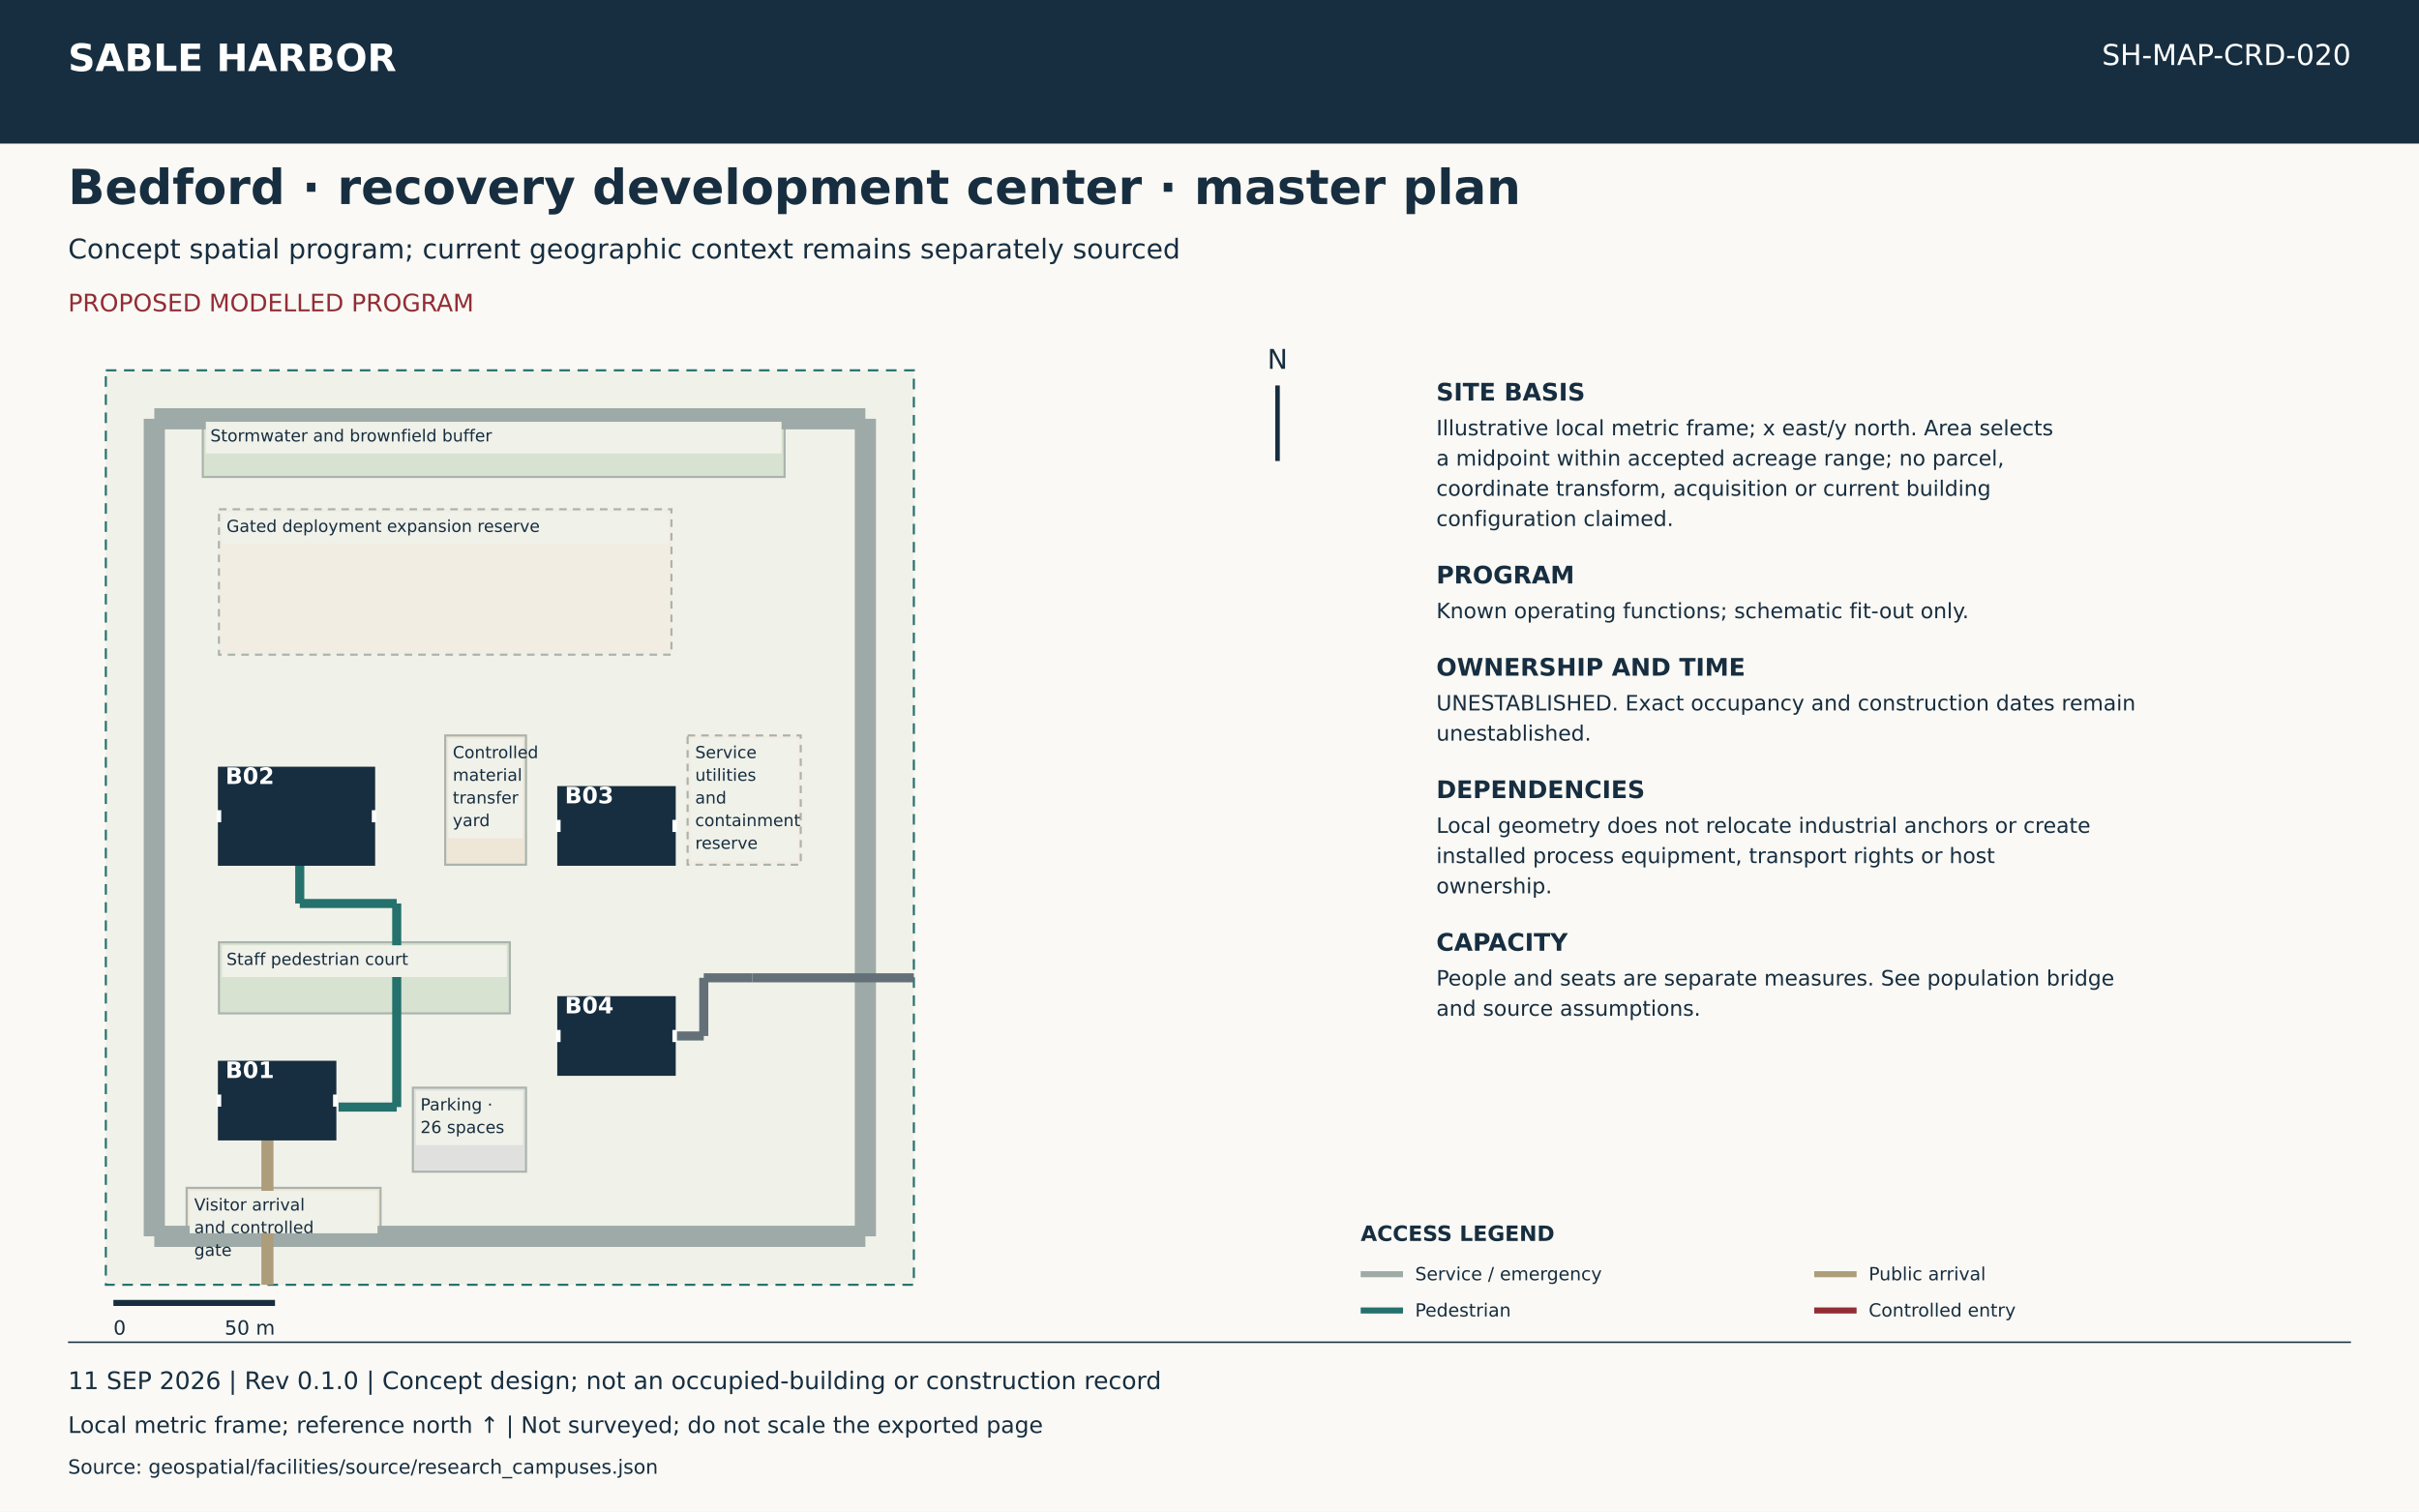
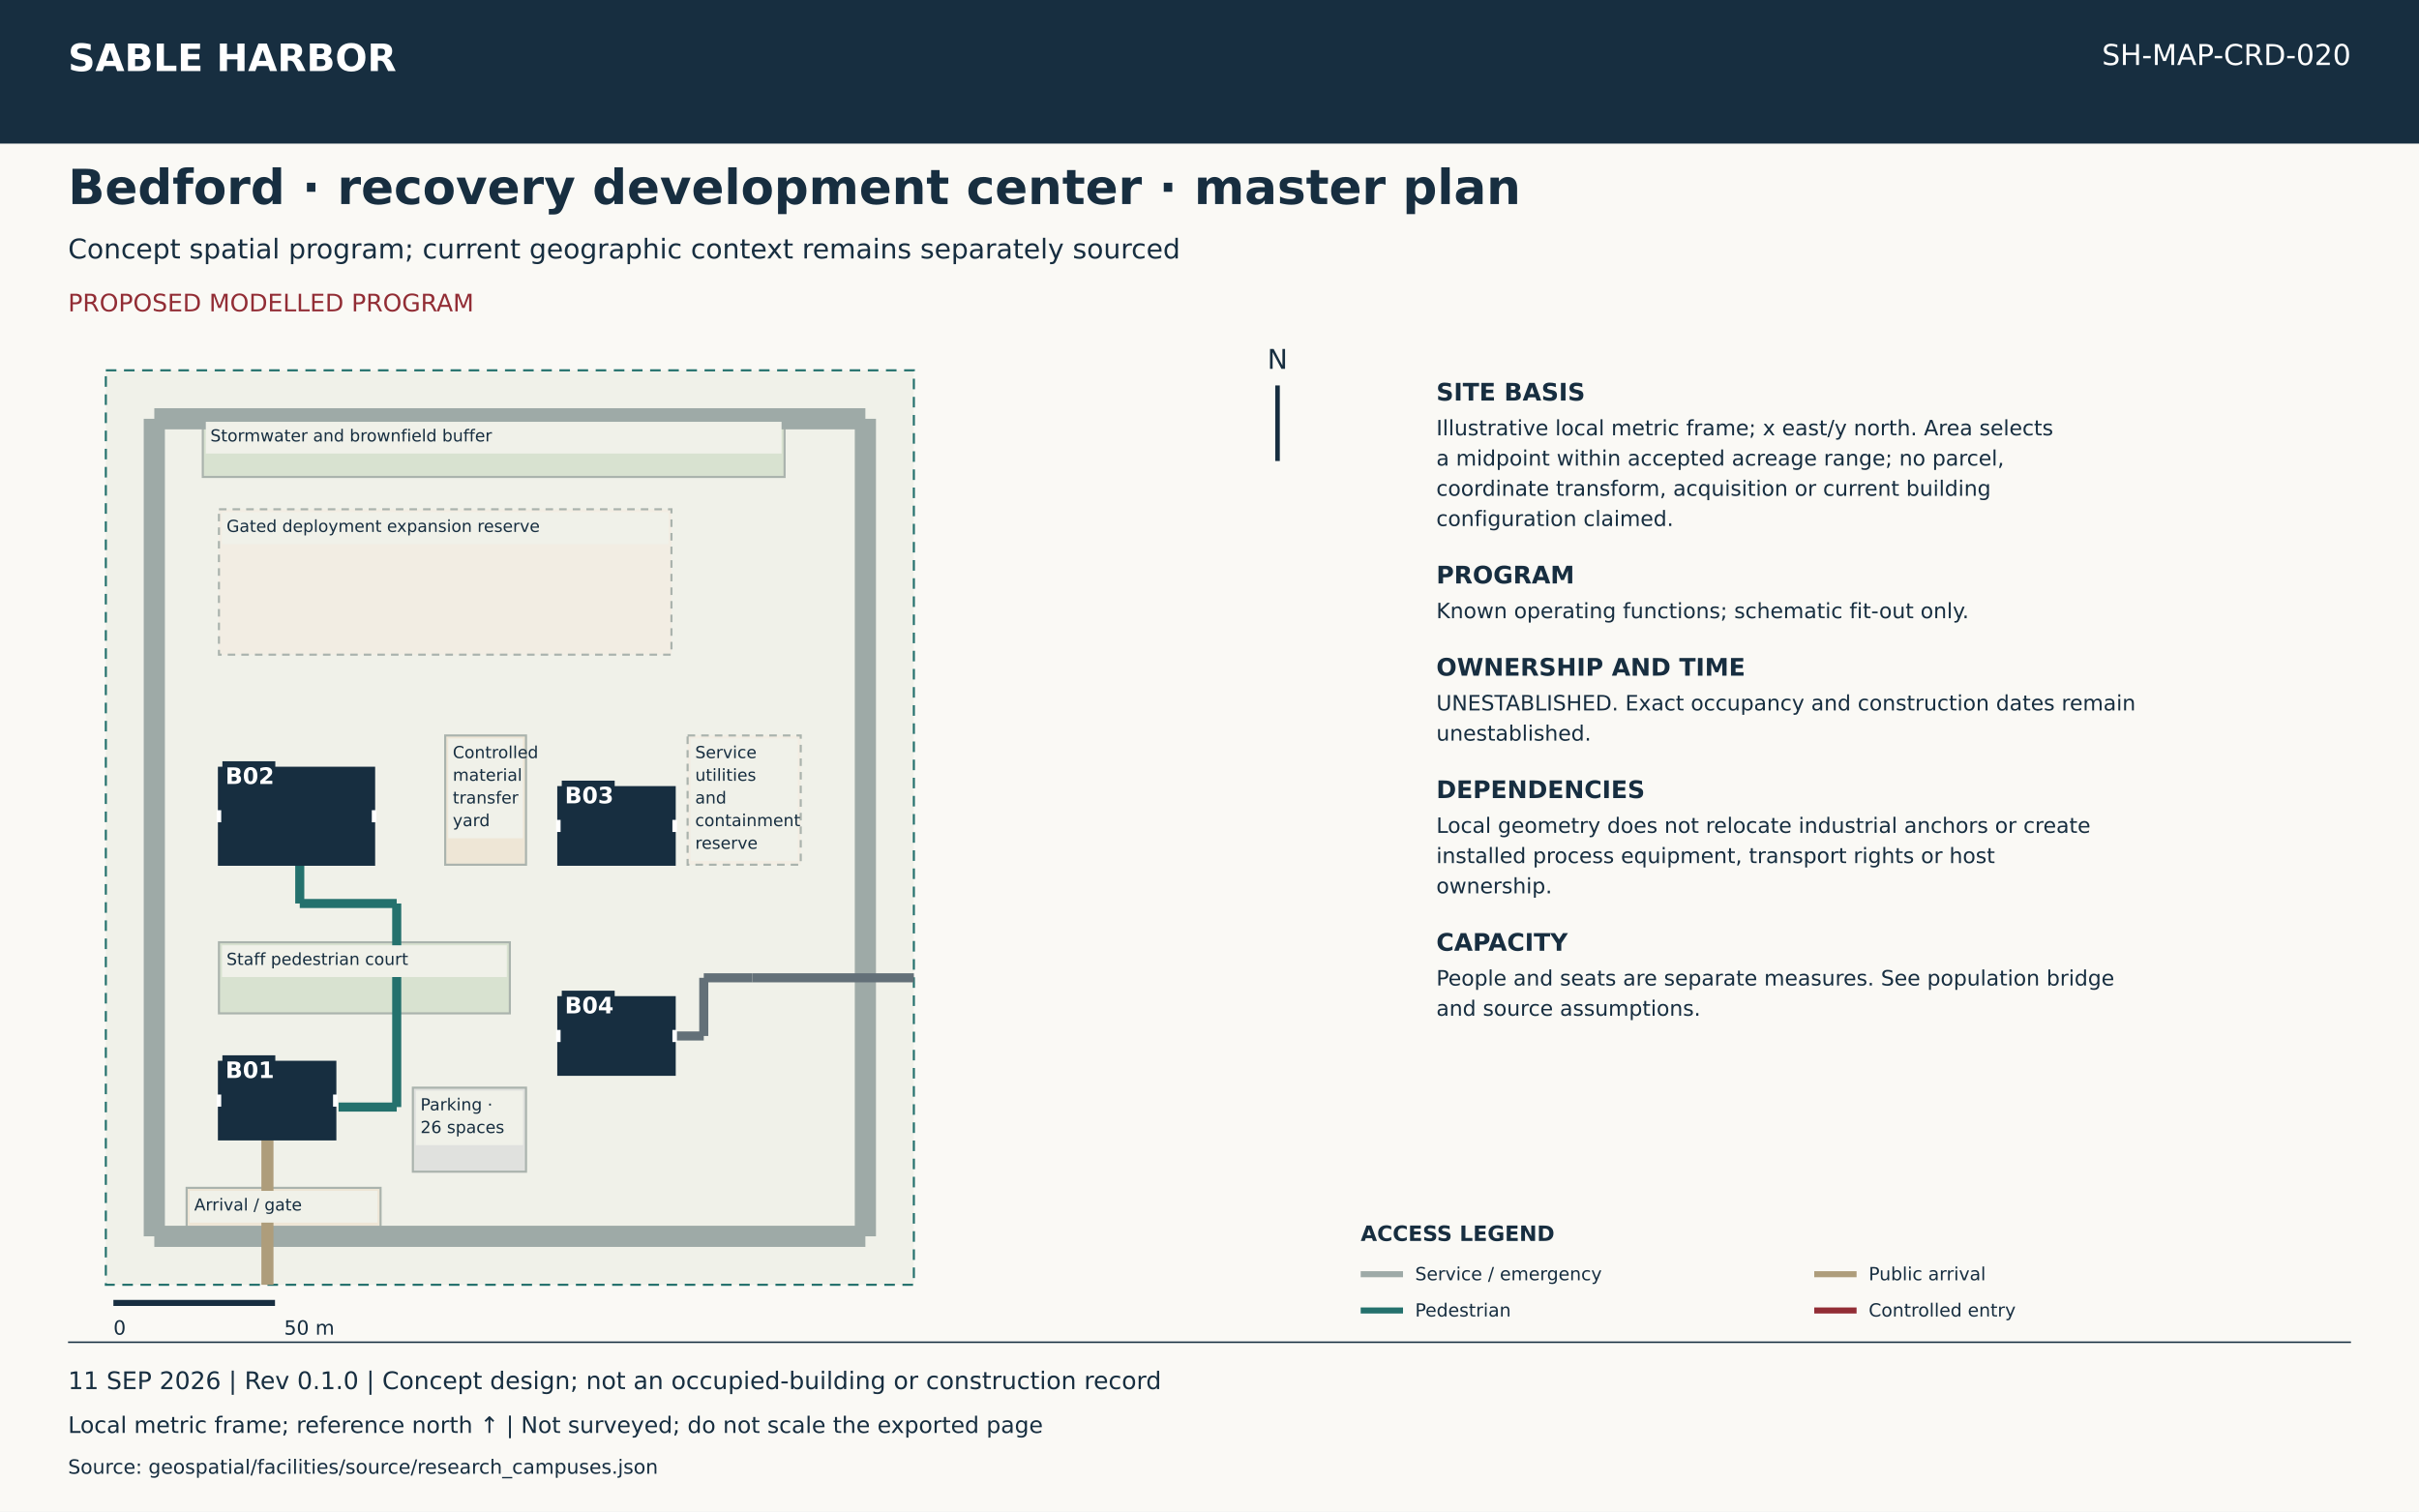
<svg xmlns="http://www.w3.org/2000/svg" width="1600" height="1000" viewBox="0 0 1600 1000">
  <style>text{font-family:DejaVu Sans,sans-serif;fill:#172e40} .muted{fill:#637078}</style>
  <rect x="0" y="0" width="1600" height="1000" fill="#faf9f5" stroke="none" stroke-width="1" />
  <rect x="0" y="0" width="1600" height="95" fill="#172e40" stroke="none" stroke-width="1" />
  <text x="45" y="47" font-size="25" font-weight="bold" text-anchor="start" style="fill:white">SABLE HARBOR</text>
  <text x="1555" y="43" font-size="19" font-weight="normal" text-anchor="end" style="fill:white">SH-MAP-CRD-020</text>
  <text x="45" y="135" font-size="32" font-weight="bold" text-anchor="start" style="fill:#172e40">Bedford · recovery development center · master plan</text>
  <text x="45" y="171" font-size="18" font-weight="normal" text-anchor="start" style="fill:#172e40">Concept spatial program; current geographic context remains separately sourced</text>
  <text x="45" y="206" font-size="16" font-weight="normal" text-anchor="start" style="fill:#922d35">PROPOSED MODELLED PROGRAM</text>
  <path d="M45,888 L1555,888" fill="none" stroke="#172e40" stroke-width="1" />
  <text x="45" y="919" font-size="16" font-weight="normal" text-anchor="start" style="fill:#172e40">11 SEP 2026  |  Rev 0.1.0  |  Concept design; not an occupied-building or construction record</text>
  <text x="45" y="948" font-size="15" font-weight="normal" text-anchor="start" style="fill:#172e40">Local metric frame; reference north ↑  |  Not surveyed; do not scale the exported page</text>
  <text x="45" y="975" font-size="13" font-weight="normal" text-anchor="start" style="fill:#172e40">Source: geospatial/facilities/source/research_campuses.json</text>
  <rect x="70" y="245" width="534.452" height="605" fill="#f0f1e9" stroke="#24716d" stroke-width="1.4" stroke-dasharray="7 5" />
  <rect x="123.445" y="785.866" width="128.269" height="32.067" fill="#eee6d6" stroke="#aab3ad" stroke-width="1.4" />
  <rect x="273.092" y="719.594" width="74.823" height="55.583" fill="#e0e1de" stroke="#aab3ad" stroke-width="1.4" />
  <rect x="144.823" y="623.392" width="192.403" height="47.032" fill="#d8e2d0" stroke="#aab3ad" stroke-width="1.4" />
  <rect x="294.47" y="486.572" width="53.445" height="85.512" fill="#eee6d6" stroke="#aab3ad" stroke-width="1.4" />
  <rect x="454.806" y="486.572" width="74.823" height="85.512" fill="#f2ede3" stroke="#aab3ad" stroke-width="1.4" stroke-dasharray="5 4" />
  <rect x="144.823" y="336.926" width="299.293" height="96.201" fill="#f2ede3" stroke="#aab3ad" stroke-width="1.4" stroke-dasharray="5 4" />
  <rect x="134.134" y="277.067" width="384.806" height="38.481" fill="#d8e2d0" stroke="#aab3ad" stroke-width="1.4" />
  <path d="M102.067,817.933 L572.385,817.933" fill="none" stroke="#9eaaa7" stroke-width="14" />
  <path d="M572.385,817.933 L572.385,277.067" fill="none" stroke="#9eaaa7" stroke-width="14" />
  <path d="M572.385,277.067 L102.067,277.067" fill="none" stroke="#9eaaa7" stroke-width="14" />
  <path d="M102.067,277.067 L102.067,817.933" fill="none" stroke="#9eaaa7" stroke-width="14" />
  <path d="M176.89,850 L176.89,753.799" fill="none" stroke="#ae9d7b" stroke-width="8" />
  <path d="M223.922,732.42 L262.403,732.42" fill="none" stroke="#24716d" stroke-width="6" />
  <path d="M262.403,732.42 L262.403,597.739" fill="none" stroke="#24716d" stroke-width="6" />
  <path d="M262.403,597.739 L198.269,597.739" fill="none" stroke="#24716d" stroke-width="6" />
  <path d="M198.269,597.739 L198.269,572.085" fill="none" stroke="#24716d" stroke-width="6" />
  <path d="M604.452,646.908 L497.562,646.908" fill="none" stroke="#637078" stroke-width="6" />
  <path d="M497.562,646.908 L465.495,646.908" fill="none" stroke="#637078" stroke-width="6" />
  <path d="M465.495,646.908 L465.495,685.389" fill="none" stroke="#637078" stroke-width="6" />
  <path d="M465.495,685.389 L446.254,685.389" fill="none" stroke="#637078" stroke-width="6" />
-   <rect x="125.445" y="787.866" width="124.269" height="28.067" fill="#f0f1e9" stroke="none" stroke-width="1" />
-   <text x="128.445" y="800.866" font-size="11" font-weight="normal" text-anchor="start" style="fill:#172e40">Visitor arrival</text>
-   <text x="128.445" y="815.866" font-size="11" font-weight="normal" text-anchor="start" style="fill:#172e40">and controlled</text>
-   <text x="128.445" y="830.866" font-size="11" font-weight="normal" text-anchor="start" style="fill:#172e40">gate</text>
+   <rect x="125.445" y="787.866" width="124.269" height="21" fill="#f0f1e9" stroke="none" stroke-width="1" />
+   <text x="128.445" y="800.866" font-size="11" font-weight="normal" text-anchor="start" style="fill:#172e40">Arrival / gate</text>
  <rect x="275.092" y="721.594" width="70.823" height="36" fill="#f0f1e9" stroke="none" stroke-width="1" />
  <text x="278.092" y="734.594" font-size="11" font-weight="normal" text-anchor="start" style="fill:#172e40">Parking ·</text>
  <text x="278.092" y="749.594" font-size="11" font-weight="normal" text-anchor="start" style="fill:#172e40">26 spaces</text>
  <rect x="146.823" y="625.392" width="188.403" height="21" fill="#f0f1e9" stroke="none" stroke-width="1" />
  <text x="149.823" y="638.392" font-size="11" font-weight="normal" text-anchor="start" style="fill:#172e40">Staff pedestrian court</text>
  <rect x="296.47" y="488.572" width="49.445" height="66" fill="#f0f1e9" stroke="none" stroke-width="1" />
  <text x="299.47" y="501.572" font-size="11" font-weight="normal" text-anchor="start" style="fill:#172e40">Controlled</text>
  <text x="299.47" y="516.572" font-size="11" font-weight="normal" text-anchor="start" style="fill:#172e40">material</text>
  <text x="299.47" y="531.572" font-size="11" font-weight="normal" text-anchor="start" style="fill:#172e40">transfer</text>
  <text x="299.47" y="546.572" font-size="11" font-weight="normal" text-anchor="start" style="fill:#172e40">yard</text>
  <rect x="456.806" y="488.572" width="70.823" height="81" fill="#f0f1e9" stroke="none" stroke-width="1" />
  <text x="459.806" y="501.572" font-size="11" font-weight="normal" text-anchor="start" style="fill:#172e40">Service</text>
  <text x="459.806" y="516.572" font-size="11" font-weight="normal" text-anchor="start" style="fill:#172e40">utilities</text>
  <text x="459.806" y="531.572" font-size="11" font-weight="normal" text-anchor="start" style="fill:#172e40">and</text>
  <text x="459.806" y="546.572" font-size="11" font-weight="normal" text-anchor="start" style="fill:#172e40">containment</text>
  <text x="459.806" y="561.572" font-size="11" font-weight="normal" text-anchor="start" style="fill:#172e40">reserve</text>
  <rect x="146.823" y="338.926" width="295.293" height="21" fill="#f0f1e9" stroke="none" stroke-width="1" />
  <text x="149.823" y="351.926" font-size="11" font-weight="normal" text-anchor="start" style="fill:#172e40">Gated deployment expansion reserve</text>
  <rect x="136.134" y="279.067" width="380.806" height="21" fill="#f0f1e9" stroke="none" stroke-width="1" />
  <text x="139.134" y="292.067" font-size="11" font-weight="normal" text-anchor="start" style="fill:#172e40">Stormwater and brownfield buffer</text>
  <rect x="144.823" y="702.491" width="76.961" height="51.307" fill="#172e40" stroke="#172e40" stroke-width="1.4" />
+   <rect x="147.099" y="698.18" width="35" height="20" fill="#172e40" stroke="none" stroke-width="1" />
  <text x="149.099" y="713.18" font-size="15" font-weight="bold" text-anchor="start" style="fill:white">B01</text>
  <path d="M144.823,724.145 L144.823,732.145" fill="none" stroke="white" stroke-width="3" />
  <path d="M221.784,724.145 L221.784,732.145" fill="none" stroke="white" stroke-width="3" />
  <rect x="144.823" y="507.951" width="102.615" height="64.134" fill="#172e40" stroke="#172e40" stroke-width="1.4" />
+   <rect x="147.099" y="503.64" width="35" height="20" fill="#172e40" stroke="none" stroke-width="1" />
  <text x="149.099" y="518.64" font-size="15" font-weight="bold" text-anchor="start" style="fill:white">B02</text>
  <path d="M144.823,536.018 L144.823,544.018" fill="none" stroke="white" stroke-width="3" />
  <path d="M247.438,536.018 L247.438,544.018" fill="none" stroke="white" stroke-width="3" />
  <rect x="369.293" y="520.777" width="76.961" height="51.307" fill="#172e40" stroke="#172e40" stroke-width="1.4" />
+   <rect x="371.569" y="516.466" width="35" height="20" fill="#172e40" stroke="none" stroke-width="1" />
  <text x="373.569" y="531.466" font-size="15" font-weight="bold" text-anchor="start" style="fill:white">B03</text>
  <path d="M369.293,542.431 L369.293,550.431" fill="none" stroke="white" stroke-width="3" />
  <path d="M446.254,542.431 L446.254,550.431" fill="none" stroke="white" stroke-width="3" />
  <rect x="369.293" y="659.735" width="76.961" height="51.307" fill="#172e40" stroke="#172e40" stroke-width="1.4" />
+   <rect x="371.569" y="655.424" width="35" height="20" fill="#172e40" stroke="none" stroke-width="1" />
  <text x="373.569" y="670.424" font-size="15" font-weight="bold" text-anchor="start" style="fill:white">B04</text>
  <path d="M369.293,681.389 L369.293,689.389" fill="none" stroke="white" stroke-width="3" />
  <path d="M446.254,681.389 L446.254,689.389" fill="none" stroke="white" stroke-width="3" />
  <path d="M845,305 L845,255" fill="none" stroke="#172e40" stroke-width="3" />
  <text x="845" y="244" font-size="18" font-weight="normal" text-anchor="middle" style="fill:#172e40">N</text>
  <path d="M75,862 L181.89,862" fill="none" stroke="#172e40" stroke-width="4" />
  <text x="75" y="883" font-size="13" font-weight="normal" text-anchor="start" style="fill:#172e40">0</text>
-   <text x="181.89" y="883" font-size="13" font-weight="normal" text-anchor="end" style="fill:#172e40">50 m</text>
+   <text x="187.89" y="883" font-size="13" font-weight="normal" text-anchor="start" style="fill:#172e40">50 m</text>
  <text x="950" y="265" font-size="16" font-weight="bold" text-anchor="start" style="fill:#172e40">SITE BASIS</text>
  <text x="950" y="288" font-size="14" font-weight="normal" text-anchor="start" style="fill:#172e40">Illustrative local metric frame; x east/y north. Area selects</text>
  <text x="950" y="308" font-size="14" font-weight="normal" text-anchor="start" style="fill:#172e40">a midpoint within accepted acreage range; no parcel,</text>
  <text x="950" y="328" font-size="14" font-weight="normal" text-anchor="start" style="fill:#172e40">coordinate transform, acquisition or current building</text>
  <text x="950" y="348" font-size="14" font-weight="normal" text-anchor="start" style="fill:#172e40">configuration claimed.</text>
  <text x="950" y="386" font-size="16" font-weight="bold" text-anchor="start" style="fill:#172e40">PROGRAM</text>
  <text x="950" y="409" font-size="14" font-weight="normal" text-anchor="start" style="fill:#172e40">Known operating functions; schematic fit-out only.</text>
  <text x="950" y="447" font-size="16" font-weight="bold" text-anchor="start" style="fill:#172e40">OWNERSHIP AND TIME</text>
  <text x="950" y="470" font-size="14" font-weight="normal" text-anchor="start" style="fill:#172e40">UNESTABLISHED. Exact occupancy and construction dates remain</text>
  <text x="950" y="490" font-size="14" font-weight="normal" text-anchor="start" style="fill:#172e40">unestablished.</text>
  <text x="950" y="528" font-size="16" font-weight="bold" text-anchor="start" style="fill:#172e40">DEPENDENCIES</text>
  <text x="950" y="551" font-size="14" font-weight="normal" text-anchor="start" style="fill:#172e40">Local geometry does not relocate industrial anchors or create</text>
  <text x="950" y="571" font-size="14" font-weight="normal" text-anchor="start" style="fill:#172e40">installed process equipment, transport rights or host</text>
  <text x="950" y="591" font-size="14" font-weight="normal" text-anchor="start" style="fill:#172e40">ownership.</text>
  <text x="950" y="629" font-size="16" font-weight="bold" text-anchor="start" style="fill:#172e40">CAPACITY</text>
  <text x="950" y="652" font-size="14" font-weight="normal" text-anchor="start" style="fill:#172e40">People and seats are separate measures. See population bridge</text>
  <text x="950" y="672" font-size="14" font-weight="normal" text-anchor="start" style="fill:#172e40">and source assumptions.</text>
  <text x="900" y="821" font-size="14" font-weight="bold" text-anchor="start" style="fill:#172e40">ACCESS LEGEND</text>
  <path d="M900,843 L928,843" fill="none" stroke="#9eaaa7" stroke-width="4" />
  <text x="936" y="847" font-size="12" font-weight="normal" text-anchor="start" style="fill:#172e40">Service / emergency</text>
  <path d="M1200,843 L1228,843" fill="none" stroke="#ae9d7b" stroke-width="4" />
  <text x="1236" y="847" font-size="12" font-weight="normal" text-anchor="start" style="fill:#172e40">Public arrival</text>
  <path d="M900,867 L928,867" fill="none" stroke="#24716d" stroke-width="4" />
  <text x="936" y="871" font-size="12" font-weight="normal" text-anchor="start" style="fill:#172e40">Pedestrian</text>
  <path d="M1200,867 L1228,867" fill="none" stroke="#922d35" stroke-width="4" />
  <text x="1236" y="871" font-size="12" font-weight="normal" text-anchor="start" style="fill:#172e40">Controlled entry</text>
</svg>
